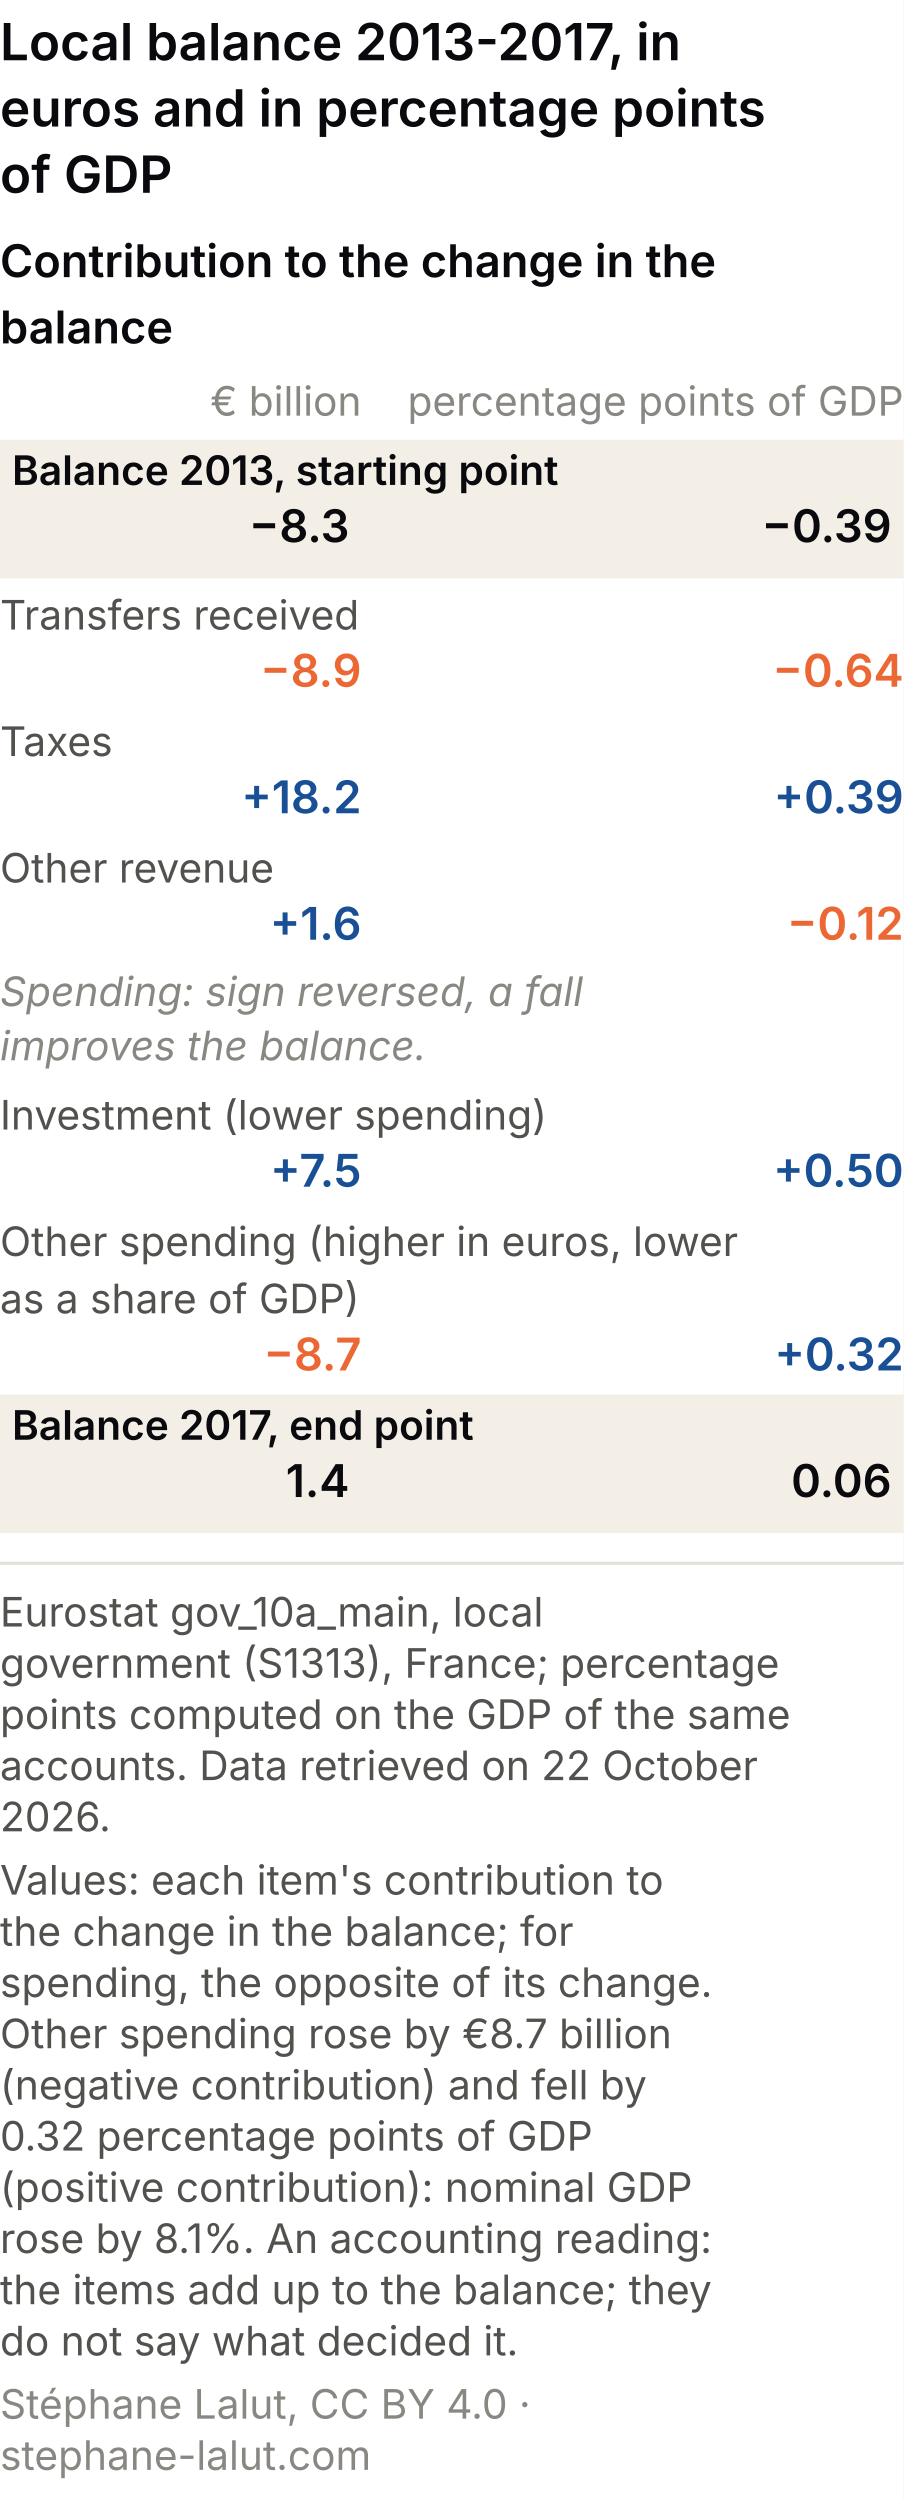
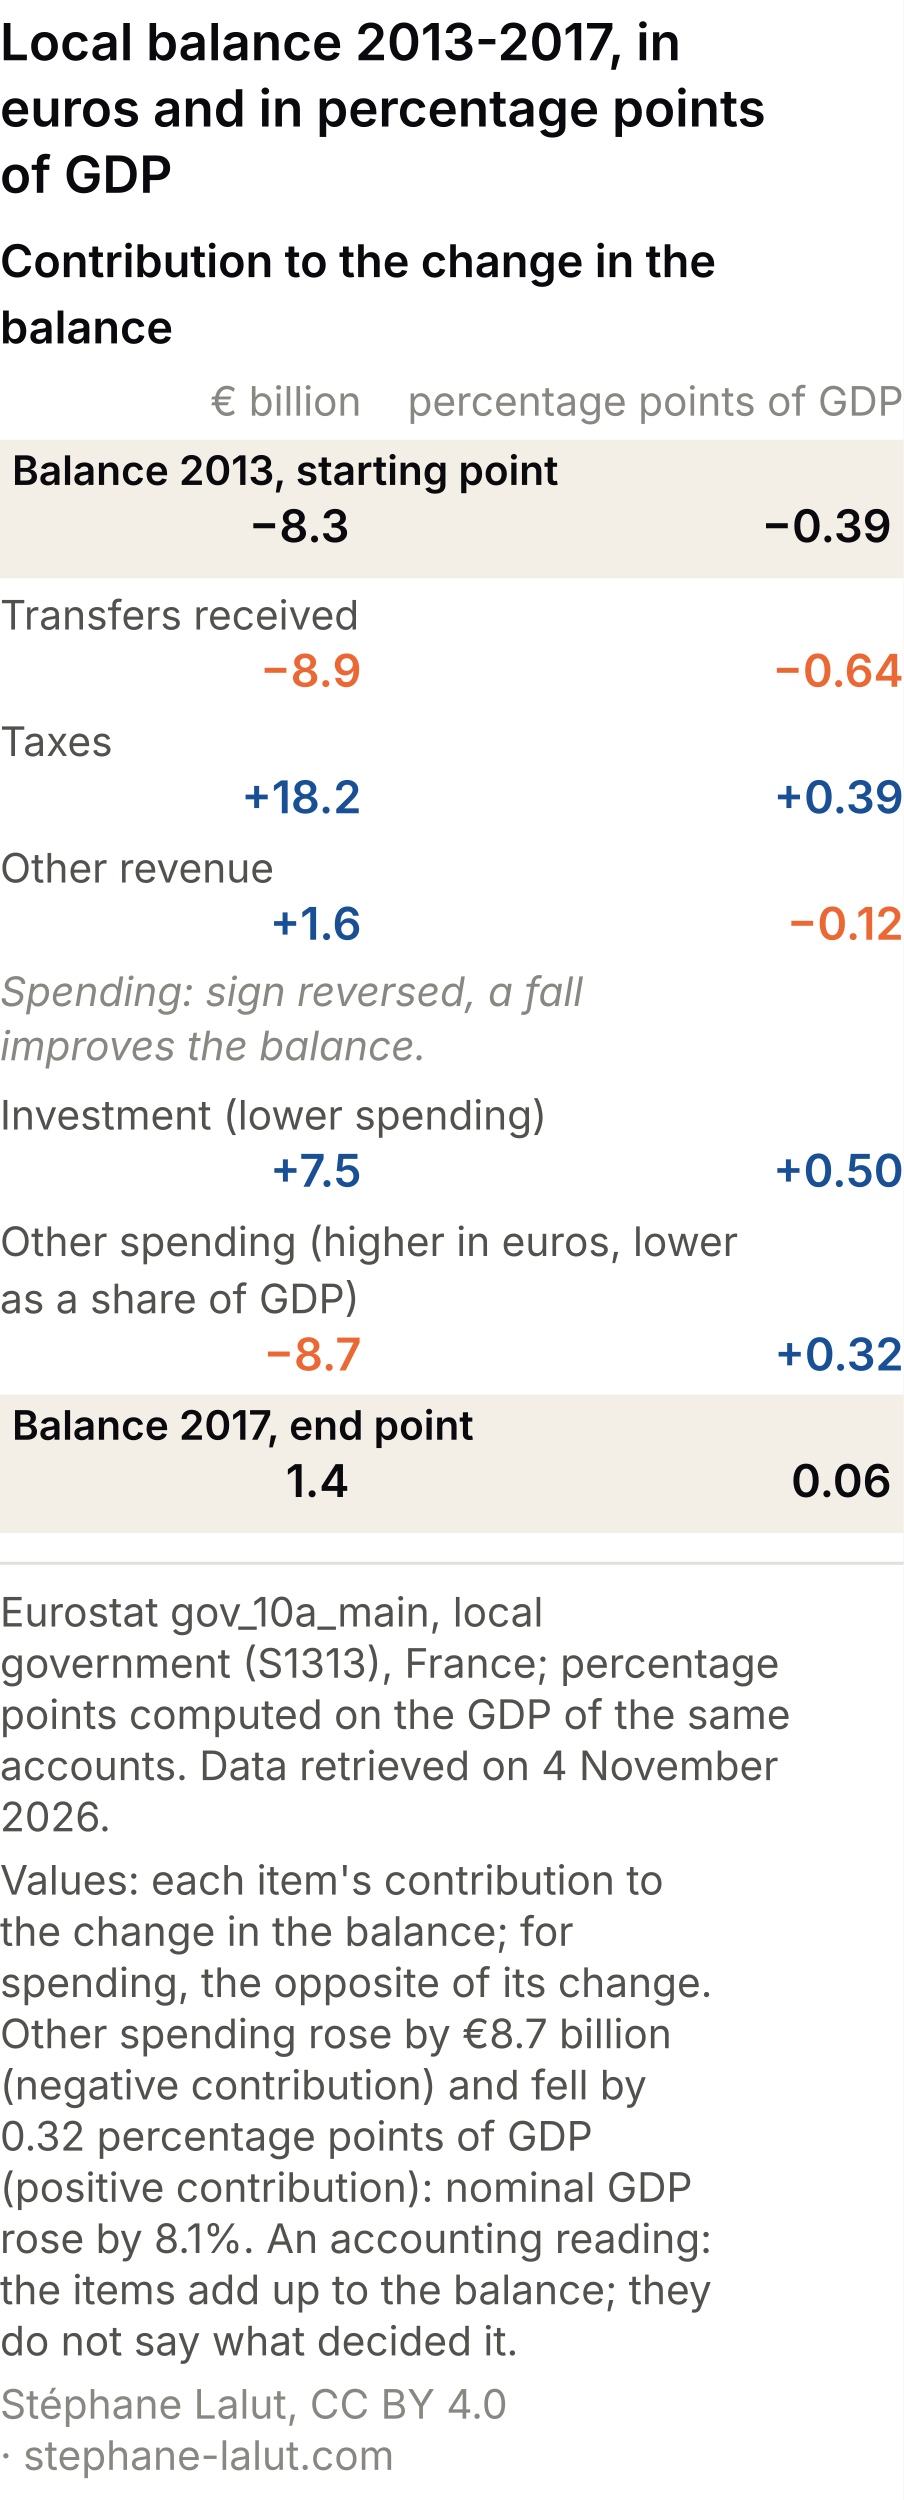
<svg xmlns="http://www.w3.org/2000/svg" viewBox="0 0 300 830" role="img" font-variant-numeric="tabular-nums" aria-labelledby="ccm-t ccm-d" font-family="system-ui, -apple-system, Segoe UI, sans-serif">
  <rect width="300" height="830" fill="#ffffff" />
  <text x="0" y="20" font-size="17" font-weight="600" fill="#0A0A0E">Local balance 2013-2017, in</text>
  <text x="0" y="42" font-size="17" font-weight="600" fill="#0A0A0E">euros and in percentage points</text>
  <text x="0" y="64" font-size="17" font-weight="600" fill="#0A0A0E">of GDP</text>
  <text x="0" y="92" font-size="15" font-weight="600" fill="#0A0A0E">Contribution to the change in the</text>
  <text x="0" y="114" font-size="15" font-weight="600" fill="#0A0A0E">balance</text>
  <text x="120" y="138" font-size="13.5" fill="#898781" text-anchor="end">€ billion</text>
  <text x="300" y="138" font-size="13.5" fill="#898781" text-anchor="end">percentage points of GDP</text>
  <rect x="0" y="146" width="300" height="46" fill="#f3efe6" />
  <text x="4" y="161" font-size="13.5" fill="#0A0A0E" font-weight="600">Balance 2013, starting point</text>
  <text x="116" y="180" font-size="15" font-weight="600" fill="#0A0A0E" text-anchor="end">−8.3</text>
  <text x="296" y="180" font-size="15" font-weight="600" fill="#0A0A0E" text-anchor="end">−0.39</text>
  <text x="0" y="209" font-size="13.5" fill="#52514e">Transfers received</text>
  <text x="120" y="228" font-size="15" font-weight="600" fill="#eb6834" text-anchor="end">−8.9</text>
  <text x="300" y="228" font-size="15" font-weight="600" fill="#eb6834" text-anchor="end">−0.64</text>
  <text x="0" y="251" font-size="13.5" fill="#52514e">Taxes</text>
  <text x="120" y="270" font-size="15" font-weight="600" fill="#184f95" text-anchor="end">+18.2</text>
  <text x="300" y="270" font-size="15" font-weight="600" fill="#184f95" text-anchor="end">+0.39</text>
  <text x="0" y="293" font-size="13.5" fill="#52514e">Other revenue</text>
  <text x="120" y="312" font-size="15" font-weight="600" fill="#184f95" text-anchor="end">+1.6</text>
  <text x="300" y="312" font-size="15" font-weight="600" fill="#eb6834" text-anchor="end">−0.12</text>
  <text x="0" y="334" font-size="13.5" font-style="italic" fill="#898781">Spending: sign reversed, a fall</text>
  <text x="0" y="352" font-size="13.5" font-style="italic" fill="#898781">improves the balance.</text>
  <text x="0" y="375" font-size="13.5" fill="#52514e">Investment (lower spending)</text>
  <text x="120" y="394" font-size="15" font-weight="600" fill="#184f95" text-anchor="end">+7.5</text>
  <text x="300" y="394" font-size="15" font-weight="600" fill="#184f95" text-anchor="end">+0.50</text>
  <text x="0" y="417" font-size="13.5" fill="#52514e">Other spending (higher in euros, lower</text>
  <text x="0" y="436" font-size="13.5" fill="#52514e">as a share of GDP)</text>
  <text x="120" y="455" font-size="15" font-weight="600" fill="#eb6834" text-anchor="end">−8.7</text>
  <text x="300" y="455" font-size="15" font-weight="600" fill="#184f95" text-anchor="end">+0.32</text>
  <rect x="0" y="463" width="300" height="46" fill="#f3efe6" />
  <text x="4" y="478" font-size="13.5" fill="#0A0A0E" font-weight="600">Balance 2017, end point</text>
  <text x="116" y="497" font-size="15" font-weight="600" fill="#0A0A0E" text-anchor="end">1.4</text>
  <text x="296" y="497" font-size="15" font-weight="600" fill="#0A0A0E" text-anchor="end">0.06</text>
  <line x1="0" y1="519.0" x2="300" y2="519.0" stroke="#e1e0d9" />
  <text class="pied-source" x="0" y="540.0" font-size="13.5" fill="#52514e">Eurostat gov_10a_main, local</text>
  <text class="pied-source" x="0" y="557.0" font-size="13.5" fill="#52514e">government (S1313), France; percentage</text>
  <text class="pied-source" x="0" y="574.0" font-size="13.5" fill="#52514e">points computed on the GDP of the same</text>
-   <text class="pied-source" x="0" y="591.0" font-size="13.5" fill="#52514e">accounts. Data retrieved on 22 October</text>
+   <text class="pied-source" x="0" y="591.0" font-size="13.5" fill="#52514e">accounts. Data retrieved on 4 November</text>
  <text class="pied-source" x="0" y="608.0" font-size="13.5" fill="#52514e">2026.</text>
  <text class="pied-note" x="0" y="629.0" font-size="13.5" fill="#52514e">Values: each item's contribution to</text>
  <text class="pied-note" x="0" y="646.0" font-size="13.5" fill="#52514e">the change in the balance; for</text>
  <text class="pied-note" x="0" y="663.0" font-size="13.5" fill="#52514e">spending, the opposite of its change.</text>
  <text class="pied-note" x="0" y="680.0" font-size="13.5" fill="#52514e">Other spending rose by €8.7 billion</text>
  <text class="pied-note" x="0" y="697.0" font-size="13.5" fill="#52514e">(negative contribution) and fell by</text>
  <text class="pied-note" x="0" y="714.0" font-size="13.5" fill="#52514e">0.32 percentage points of GDP</text>
  <text class="pied-note" x="0" y="731.0" font-size="13.5" fill="#52514e">(positive contribution): nominal GDP</text>
  <text class="pied-note" x="0" y="748.0" font-size="13.5" fill="#52514e">rose by 8.1%. An accounting reading:</text>
  <text class="pied-note" x="0" y="765.0" font-size="13.5" fill="#52514e">the items add up to the balance; they</text>
  <text class="pied-note" x="0" y="782.0" font-size="13.5" fill="#52514e">do not say what decided it.</text>
-   <text class="pied-licence" x="0" y="803.0" font-size="13.5" fill="#898781">Stéphane Lalut, CC BY 4.0 ·</text>
-   <text class="pied-licence" x="0" y="820.0" font-size="13.5" fill="#898781">stephane-lalut.com</text>
+   <text class="pied-licence" x="0" y="803.0" font-size="13.5" fill="#898781">Stéphane Lalut, CC BY 4.0</text>
+   <text class="pied-licence" x="0" y="820.0" font-size="13.5" fill="#898781">· stephane-lalut.com</text>
</svg>
